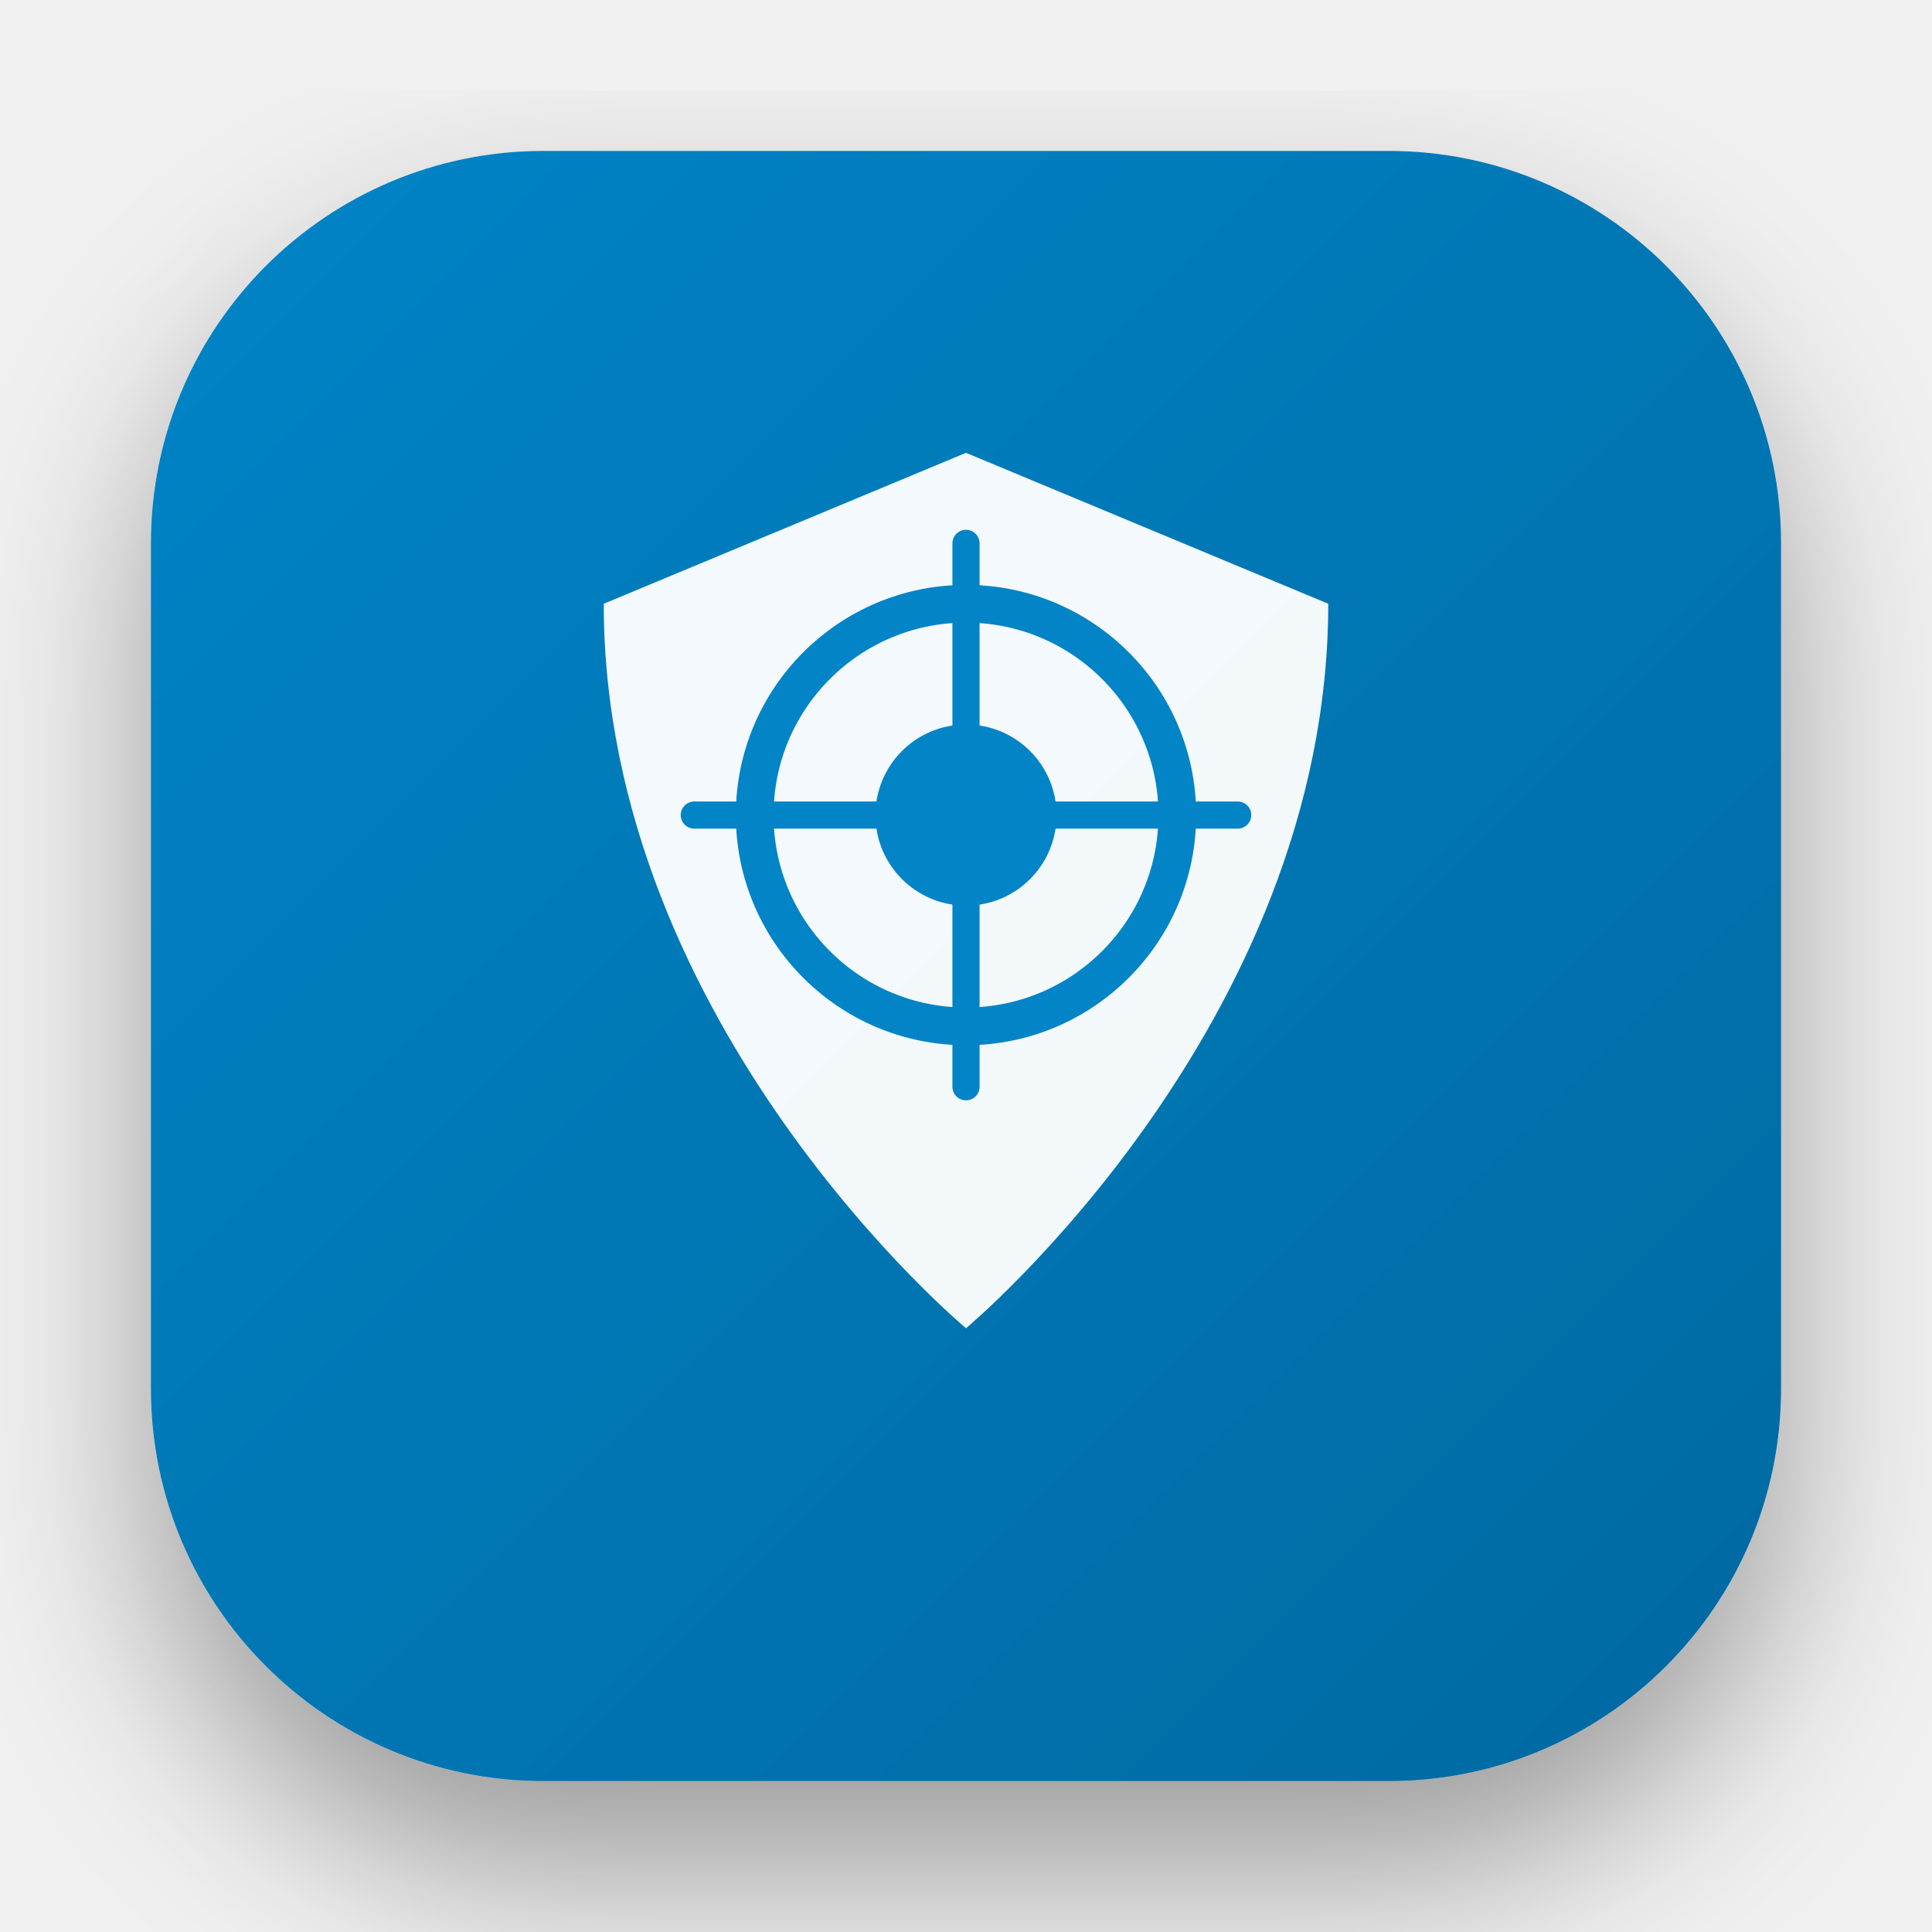
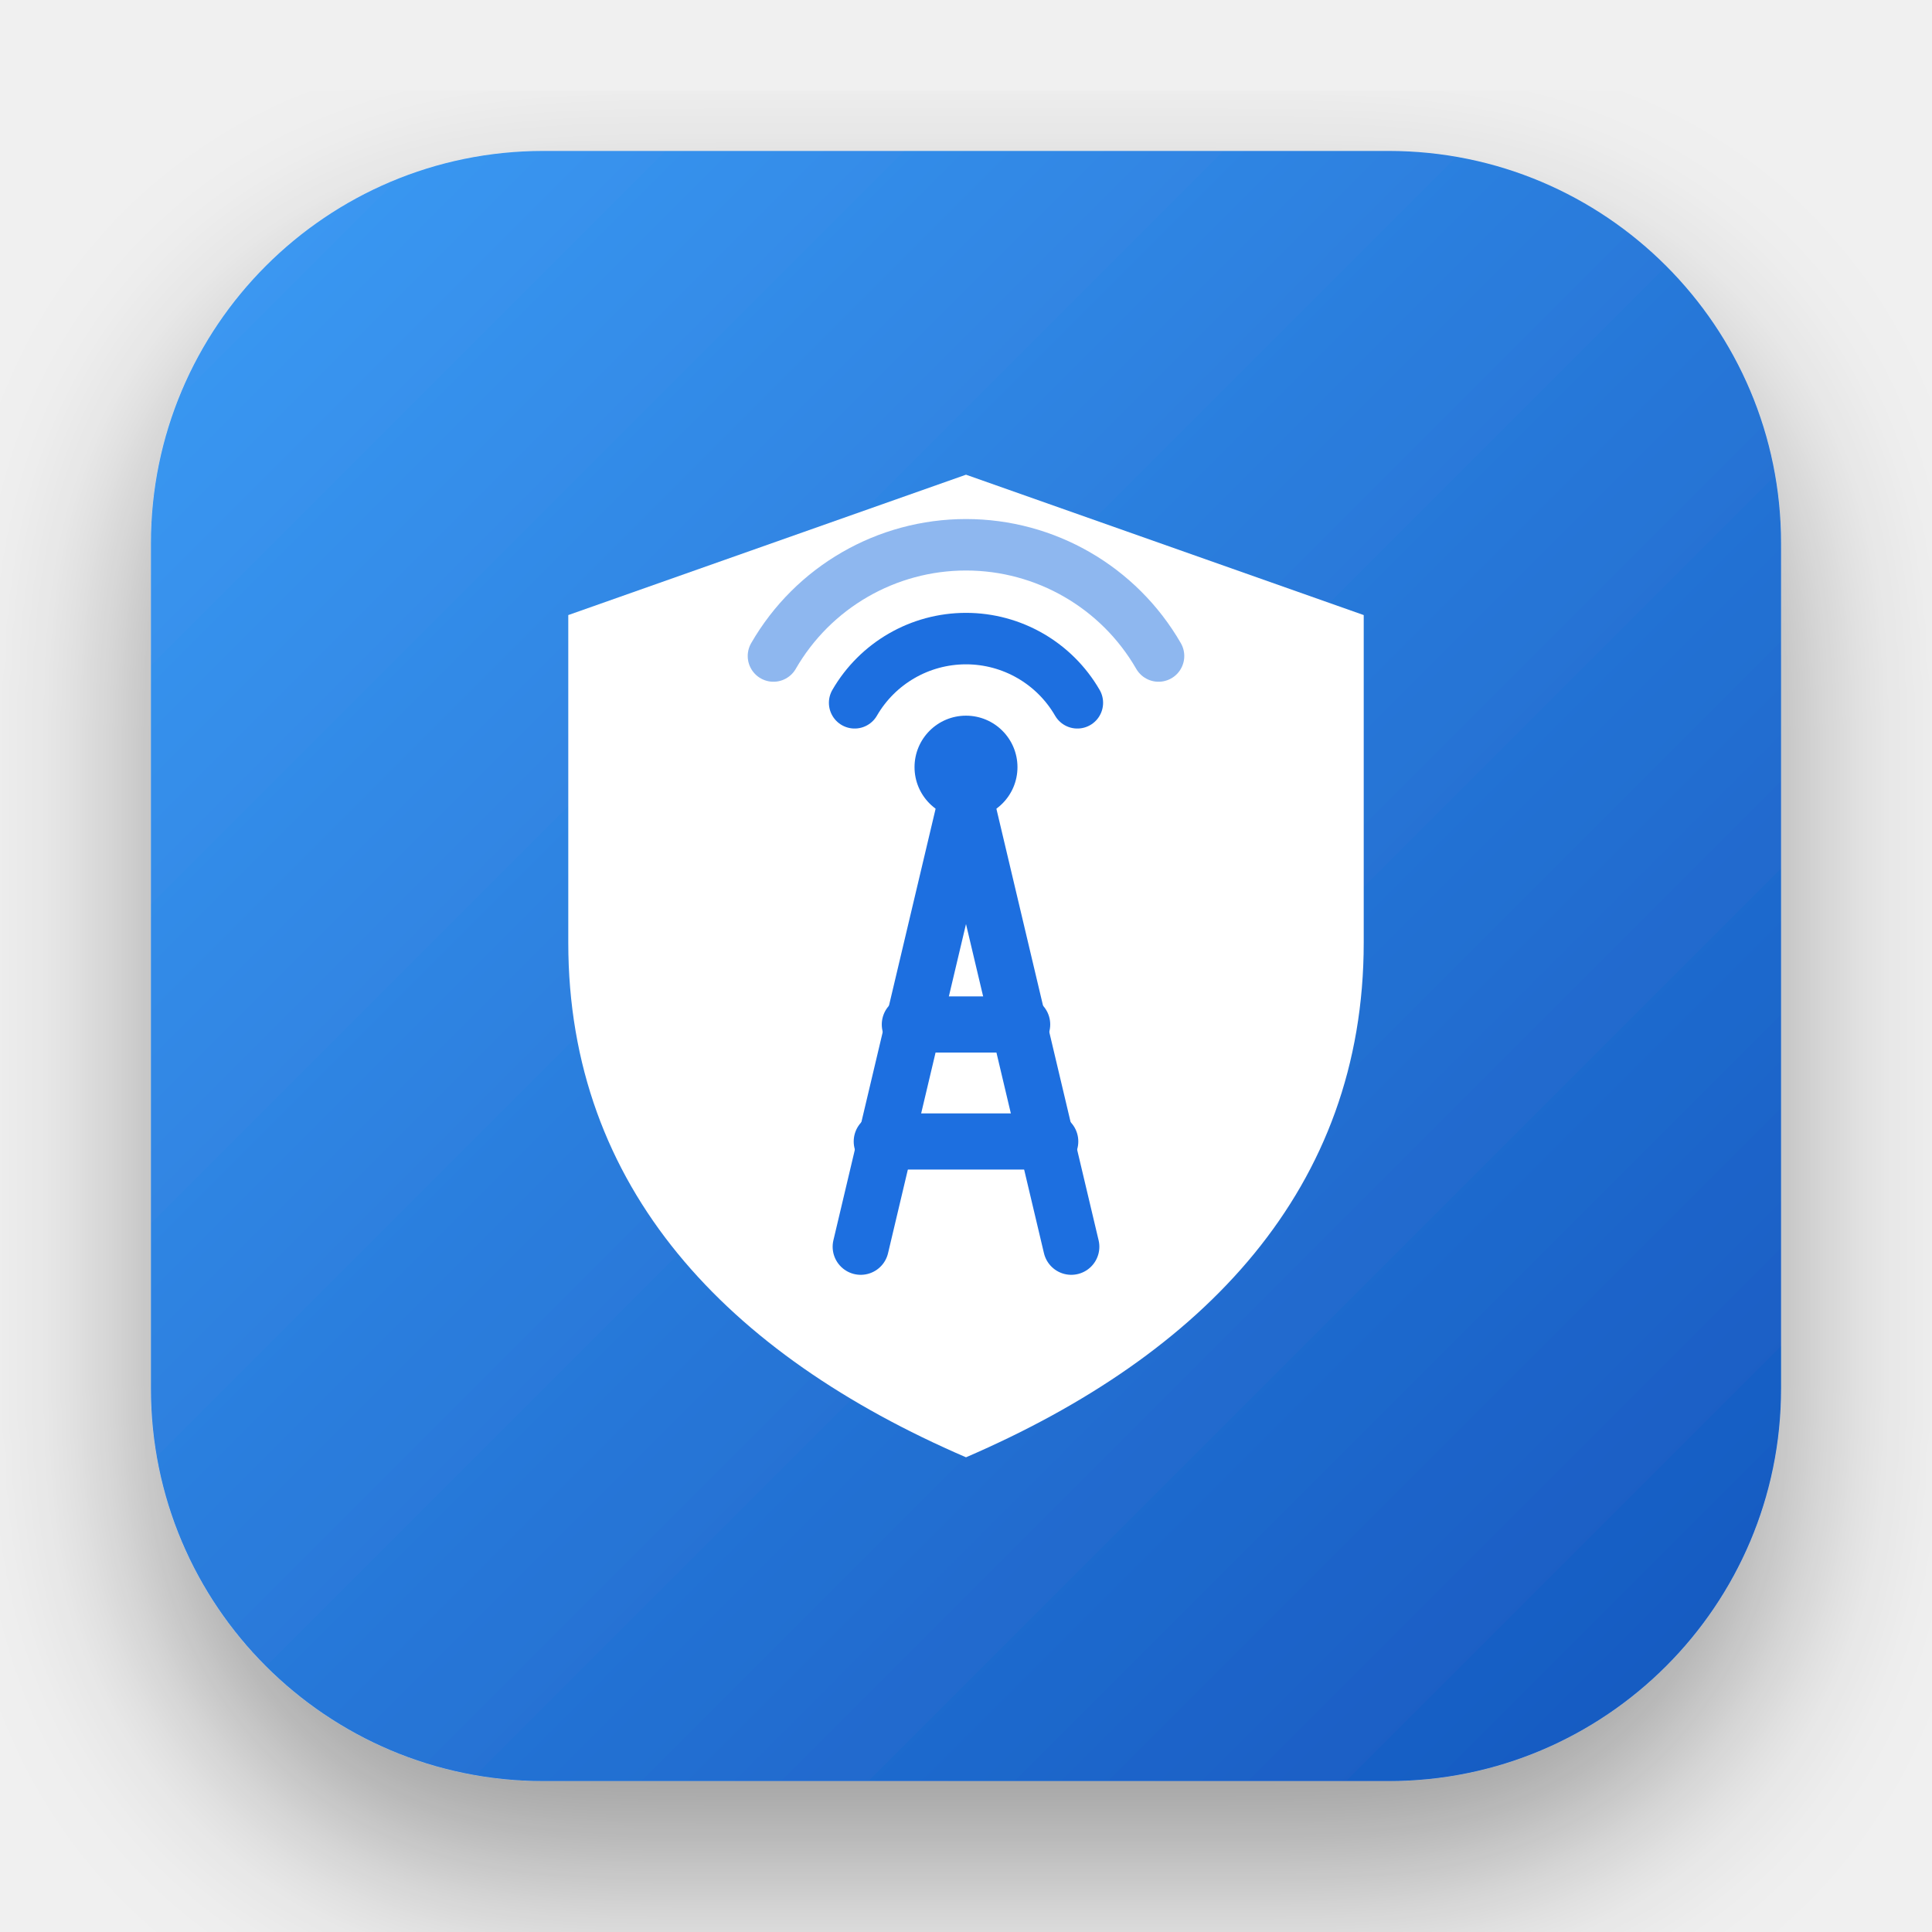
<svg xmlns="http://www.w3.org/2000/svg" viewBox="0 0 128 128" width="128" height="128">
  <defs>
    <linearGradient id="skyBg" x1="0%" y1="0%" x2="100%" y2="100%">
-       <stop offset="0%" stop-color="#0284c7" />
-       <stop offset="100%" stop-color="#0369a1" />
+       <stop offset="0%" stop-color="#3d9cf5" />
+       <stop offset="100%" stop-color="#1456be" />
    </linearGradient>
    <filter id="skyShadow" x="-20%" y="-20%" width="140%" height="140%">
      <feDropShadow dx="0" dy="6" stdDeviation="6" flood-color="#000" flood-opacity="0.35" />
    </filter>
  </defs>
  <rect x="10" y="10" width="108" height="108" rx="26" fill="url(#skyBg)" filter="url(#skyShadow)" />
-   <path d="M64,30 L88,40 C88,68 64,88 64,88 C64,88 40,68 40,40 Z" fill="#ffffff" fill-opacity="0.95" />
-   <circle cx="64" cy="54" r="14" fill="none" stroke="#0284c7" stroke-width="2.5" />
-   <circle cx="64" cy="54" r="6" fill="#0284c7" />
-   <line x1="64" y1="36" x2="64" y2="72" stroke="#0284c7" stroke-width="1.8" stroke-linecap="round" />
-   <line x1="46" y1="54" x2="82" y2="54" stroke="#0284c7" stroke-width="1.8" stroke-linecap="round" />
+   <g transform="translate(26.8 26.8) scale(1.55)">
+     <path d="M24 3 L41 9 V23 C41 33.5 34.2 40.6 24 45 C13.8 40.6 7 33.5 7 23 V9 Z" fill="#ffffff" />
+     <g stroke="#1d6fe0" stroke-width="2.4" stroke-linecap="round" fill="none">
+       <path d="M24 17 L19.5 36 M24 17 L28.5 36" />
+       <path d="M21.6 26.5 H26.4 M20.4 31.5 H27.6" />
+       <path d="M19.24 12.75 A5.5 5.5 0 0 1 28.76 12.75" stroke-width="2.2" />
+       <path d="M15.77 10.75 A9.5 9.5 0 0 1 32.23 10.75" opacity="0.5" stroke-width="2.2" />
+     </g>
+     <circle cx="24" cy="15.5" r="2.2" fill="#1d6fe0" />
+   </g>
</svg>
